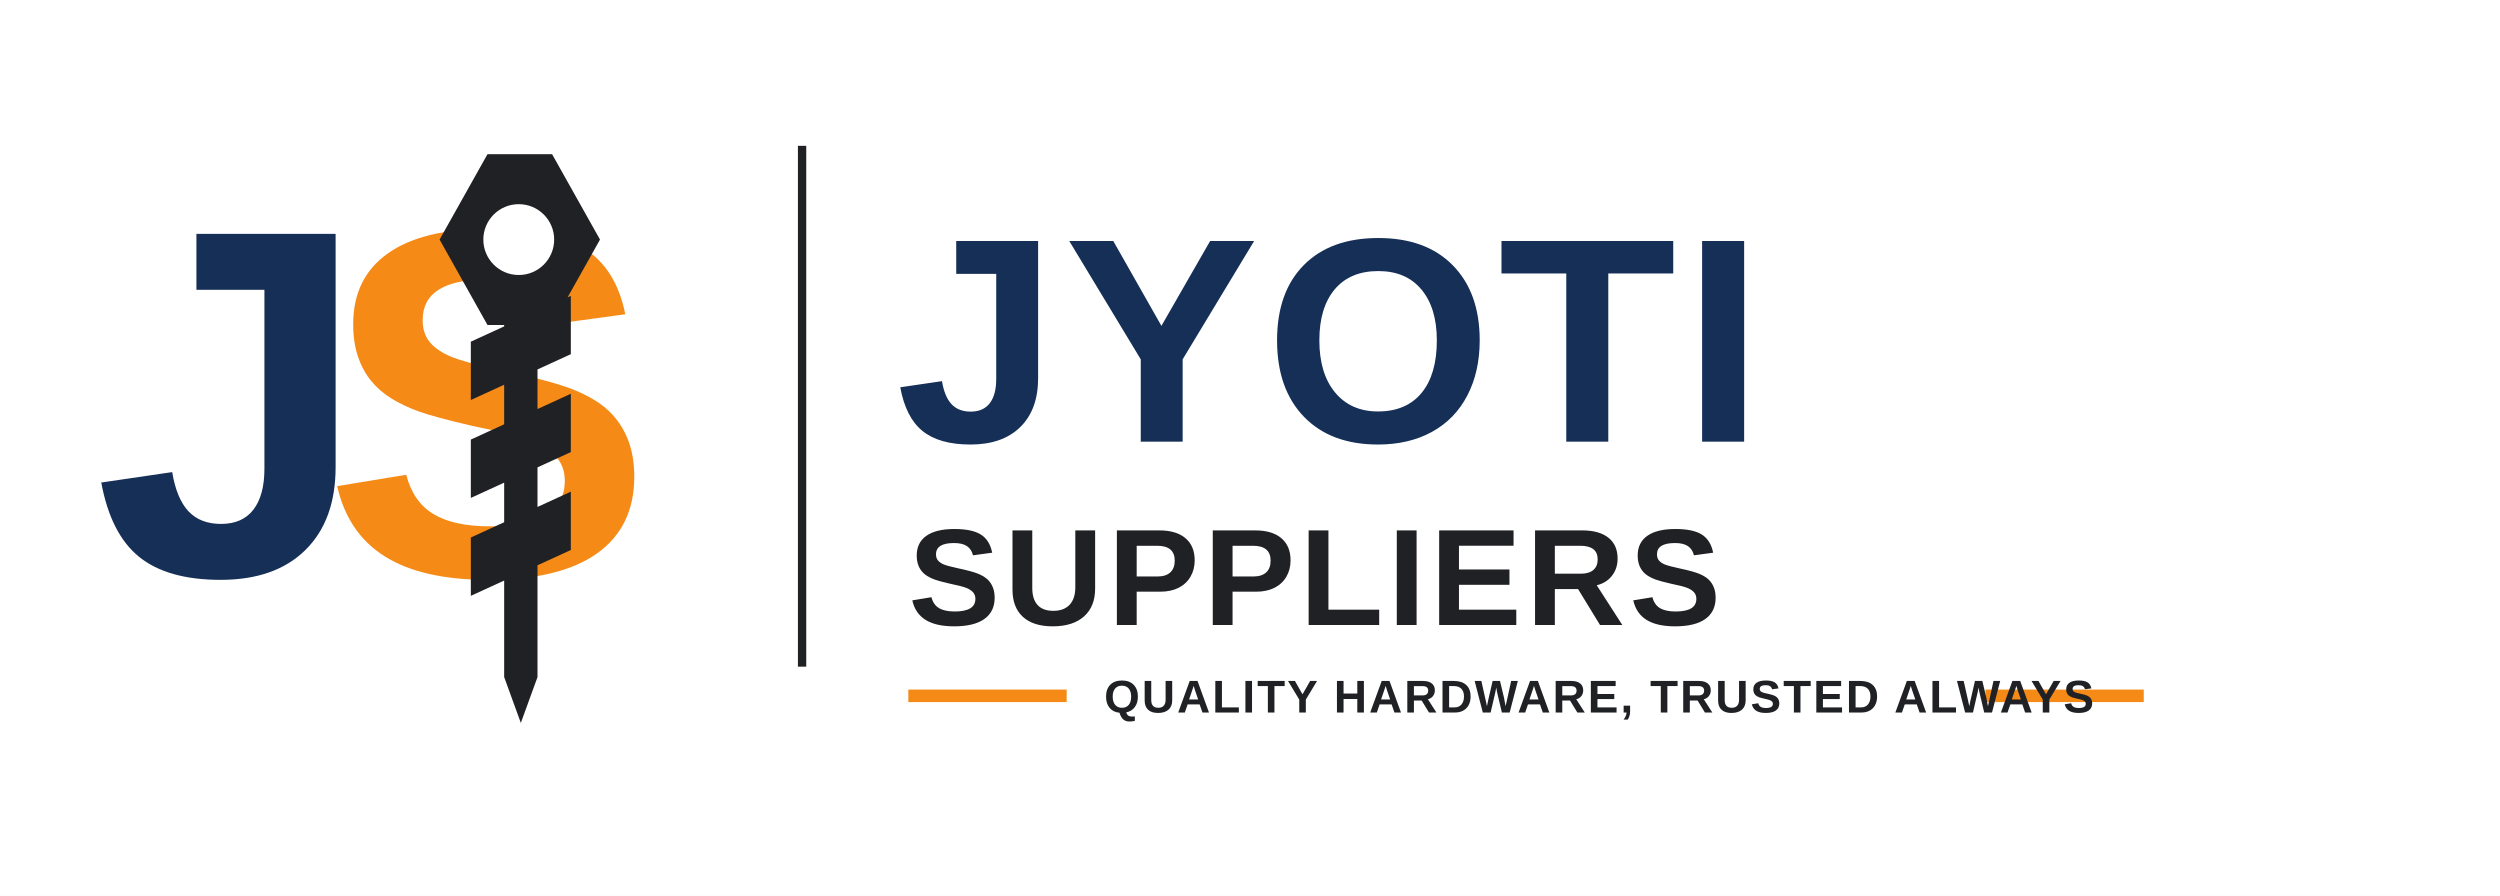
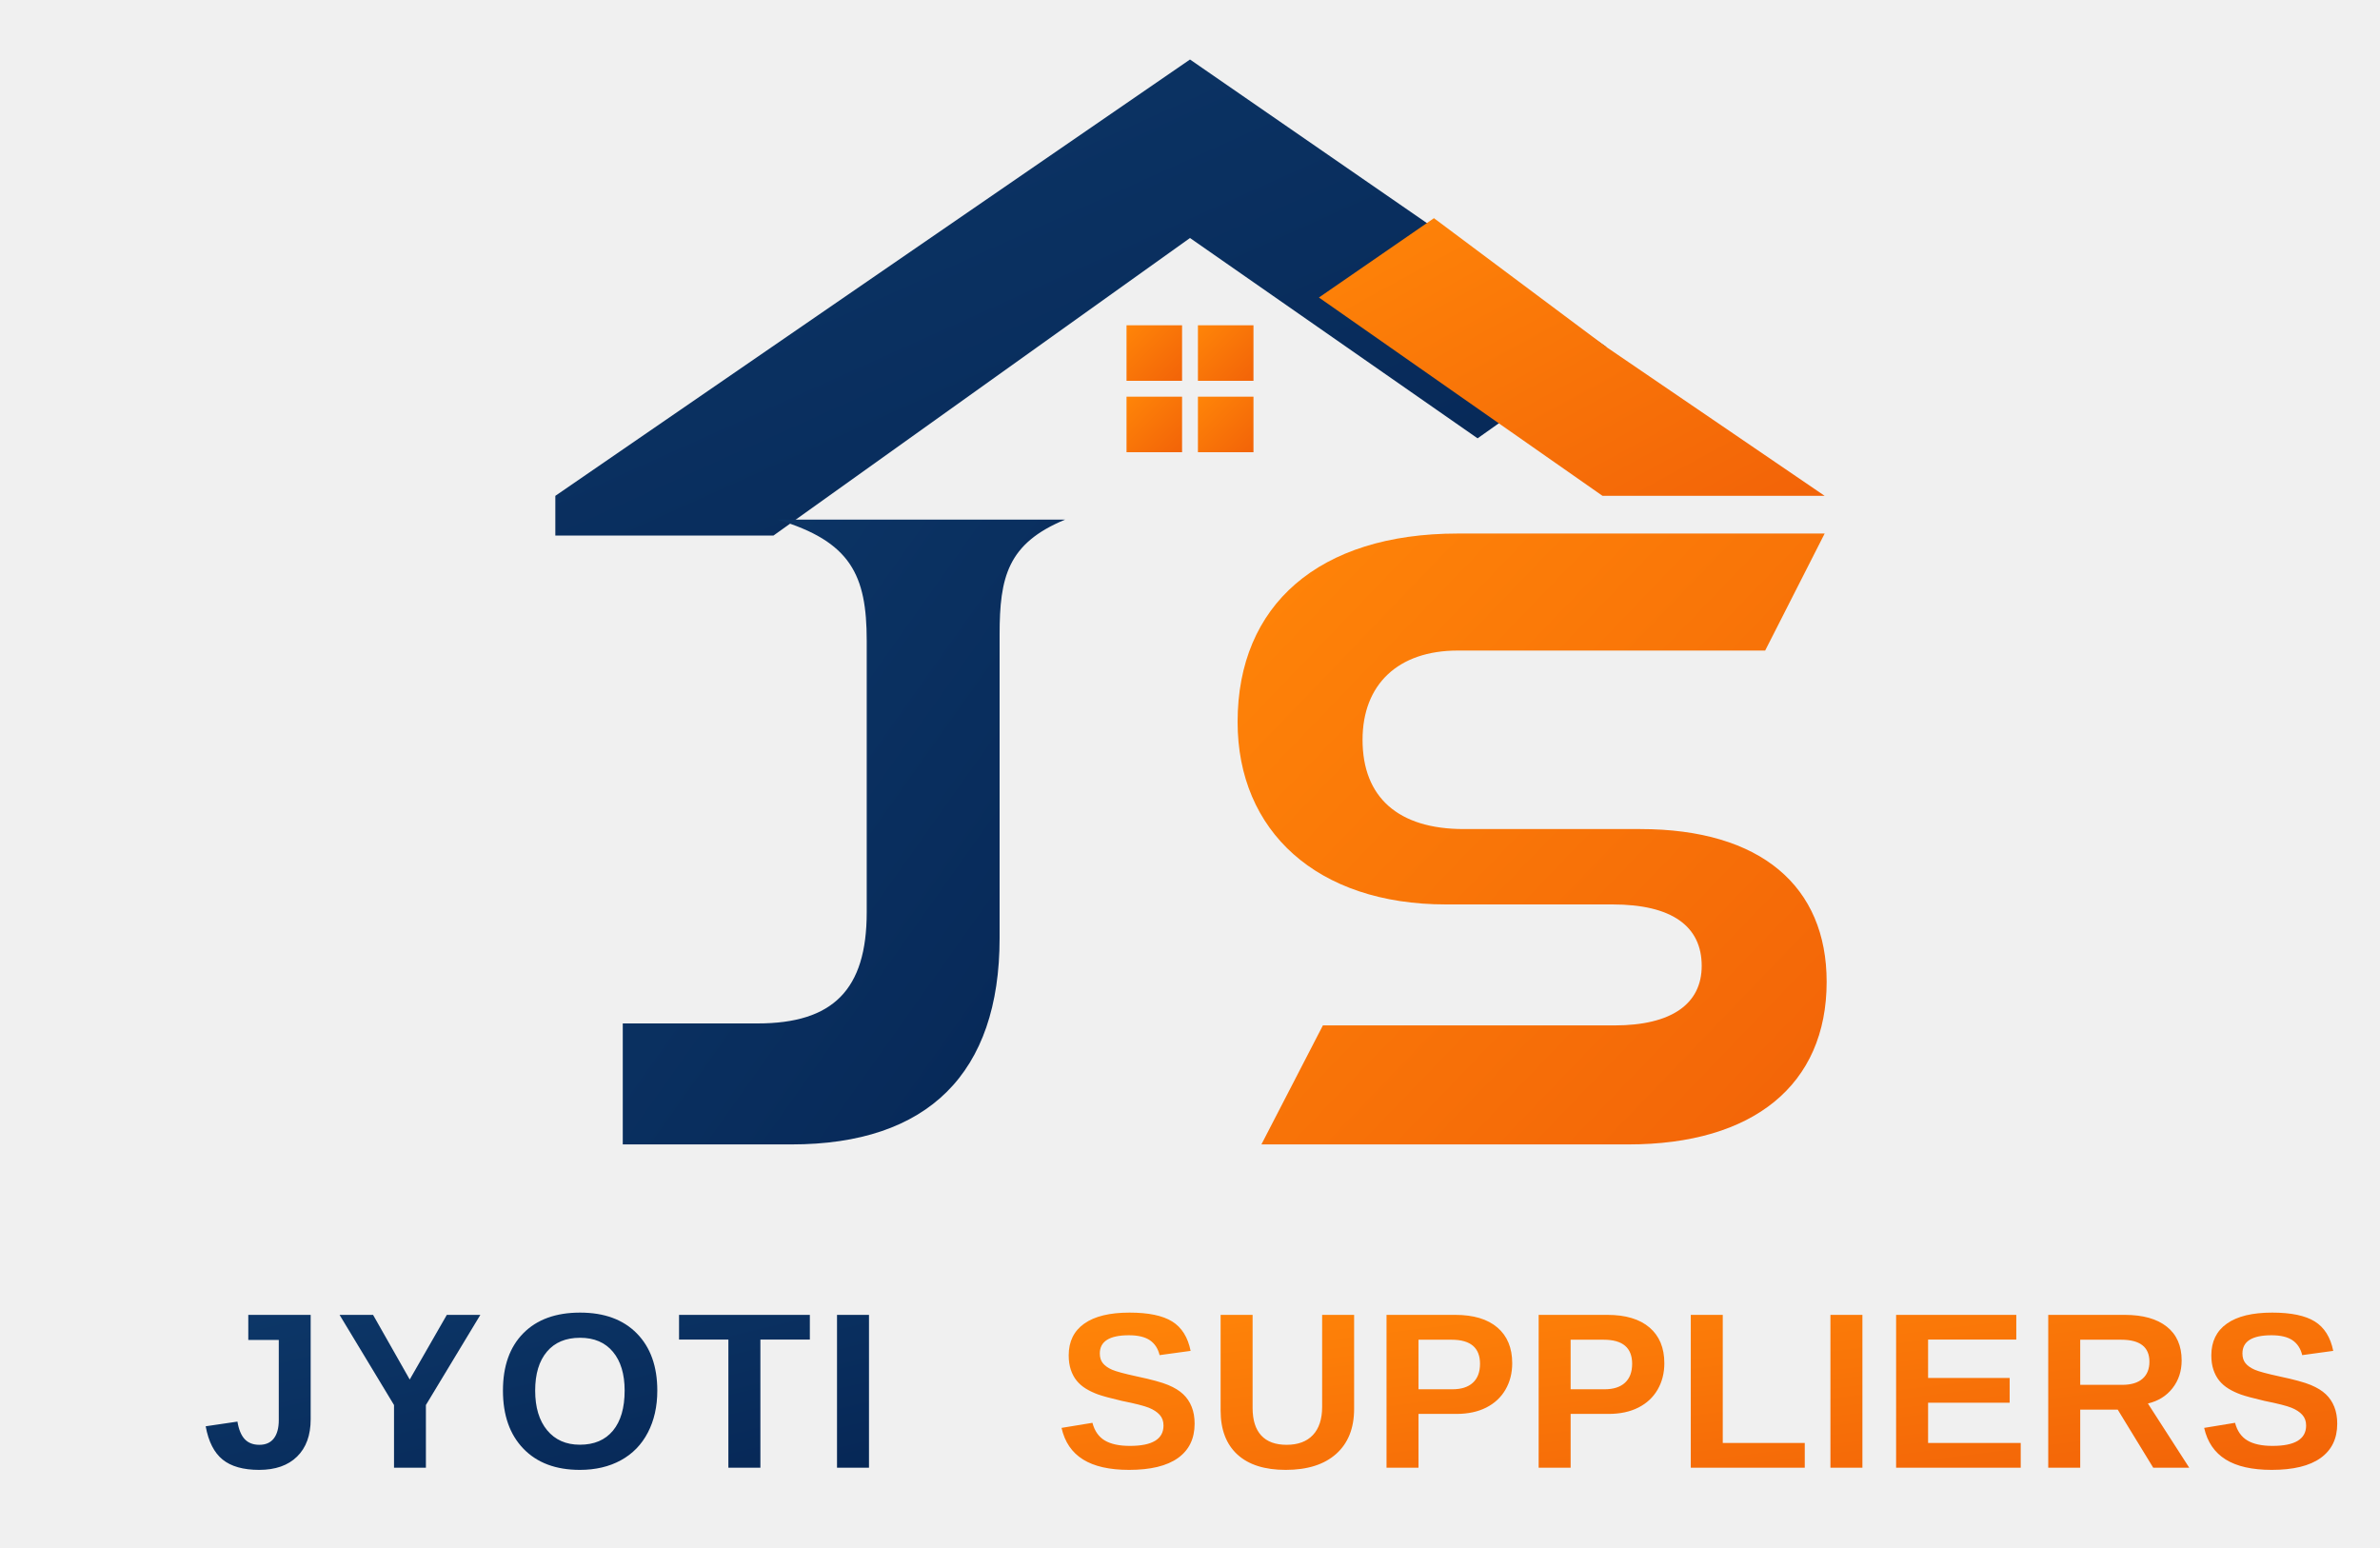
- <svg xmlns="http://www.w3.org/2000/svg" viewBox="0 0 1200 430" role="img" aria-labelledby="title desc">
-   <rect width="1200" height="430" fill="white" />
-   <g font-family="Arial, Helvetica, sans-serif">
-     <text x="45" y="276" fill="#152f57" font-size="238" font-weight="800">J</text>
-     <text x="155" y="276" fill="#f58a16" font-size="238" font-weight="800">S</text>
-     <path d="M234 74l31 0 23 41-23 41-31 0-23-41zM242 144h16v181l-8 22-8-22zM226 164l48-22v28l-48 22zM226 211l48-22v28l-48 22zM226 258l48-22v28l-48 22z" fill="#202124" />
-     <circle cx="249" cy="115" r="17" fill="white" />
-     <path d="M385 70v250" stroke="#202124" stroke-width="4" />
-     <text x="430" y="212" fill="#152f57" font-size="140" font-weight="800" letter-spacing="3">JYOTI</text>
-     <text x="436" y="300" fill="#202124" font-size="66" font-weight="800" letter-spacing="2">SUPPLIERS</text>
-     <path d="M436 334h76M953 334h76" stroke="#f58a16" stroke-width="6" />
-     <text x="530" y="342" fill="#202124" font-size="22" font-weight="700" letter-spacing="1">QUALITY HARDWARE, TRUSTED ALWAYS</text>
+ <svg xmlns="http://www.w3.org/2000/svg" viewBox="0 0 1200 780" role="img" aria-labelledby="title desc">
+   <defs>
+     <linearGradient id="blue" x1="0" y1="0" x2="1" y2="1">
+       <stop stop-color="#0d3768" />
+       <stop offset="1" stop-color="#062756" />
+     </linearGradient>
+     <linearGradient id="orange" x1="0" y1="0" x2="1" y2="1">
+       <stop stop-color="#ff8508" />
+       <stop offset="1" stop-color="#f26308" />
+     </linearGradient>
+   </defs>
+   <g transform="translate(0 10)">
+     <path fill="url(#blue)" d="M280 240 600 20l210 145-65 46-145-101-210 150H280z" />
+     <path fill="url(#orange)" d="M810 165 920 240H808L665 140l58-40z" />
+     <g fill="url(#orange)">
+       <rect x="568" y="154" width="28" height="28" />
+       <rect x="604" y="154" width="28" height="28" />
+       <rect x="568" y="190" width="28" height="28" />
+       <rect x="604" y="190" width="28" height="28" />
+     </g>
+     <path fill="url(#blue)" d="M392 252h145c-29 12-33 29-33 58v153c0 68-36 104-105 104h-85v-61h68c38 0 55-17 55-56V313c0-33-8-50-45-61z" />
+     <path fill="url(#orange)" d="M635 259h285l-30 59H735c-30 0-48 17-48 45 0 29 18 45 51 45h89c61 0 94 29 94 77 0 52-37 82-100 82H636l31-60h147c29 0 44-11 44-30 0-20-15-31-45-31h-84c-65 0-105-37-105-92 0-59 41-95 111-95z" />
+     <text x="102" y="730" fill="url(#blue)" font-family="Arial, Helvetica, sans-serif" font-size="112" font-weight="800" letter-spacing="5">JYOTI</text>
+     <text x="532" y="730" fill="url(#orange)" font-family="Arial, Helvetica, sans-serif" font-size="112" font-weight="800" letter-spacing="2">SUPPLIERS</text>
  </g>
</svg>
